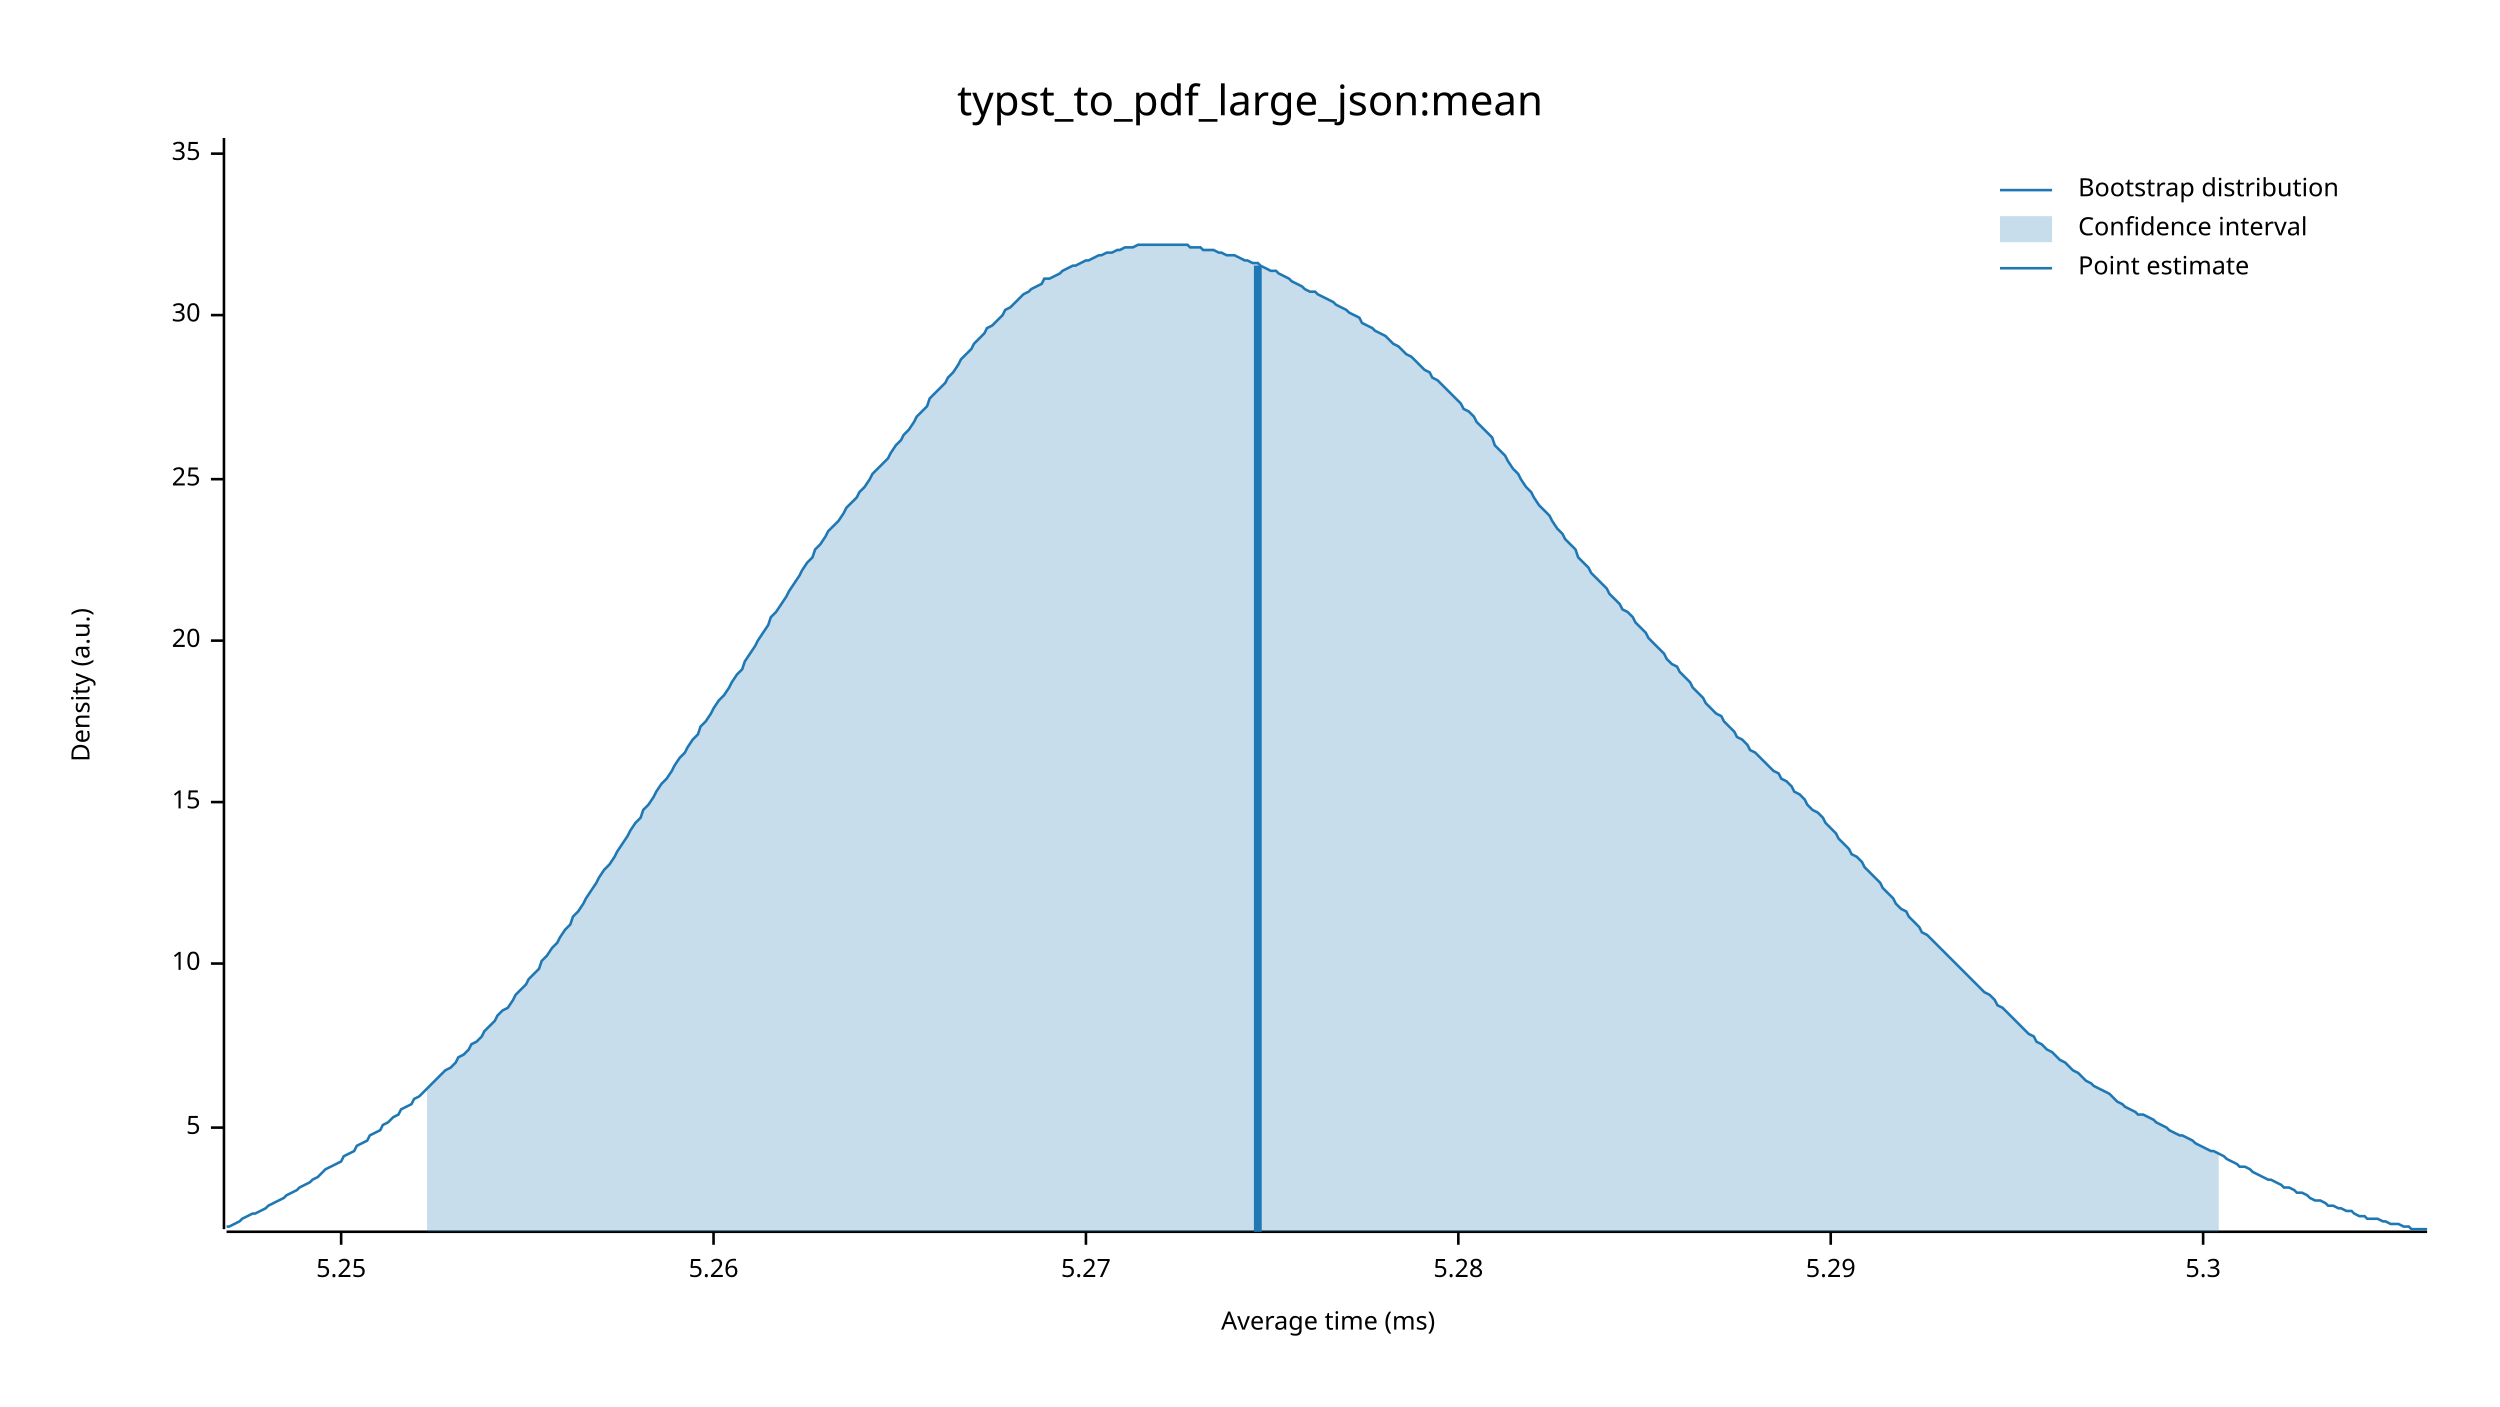
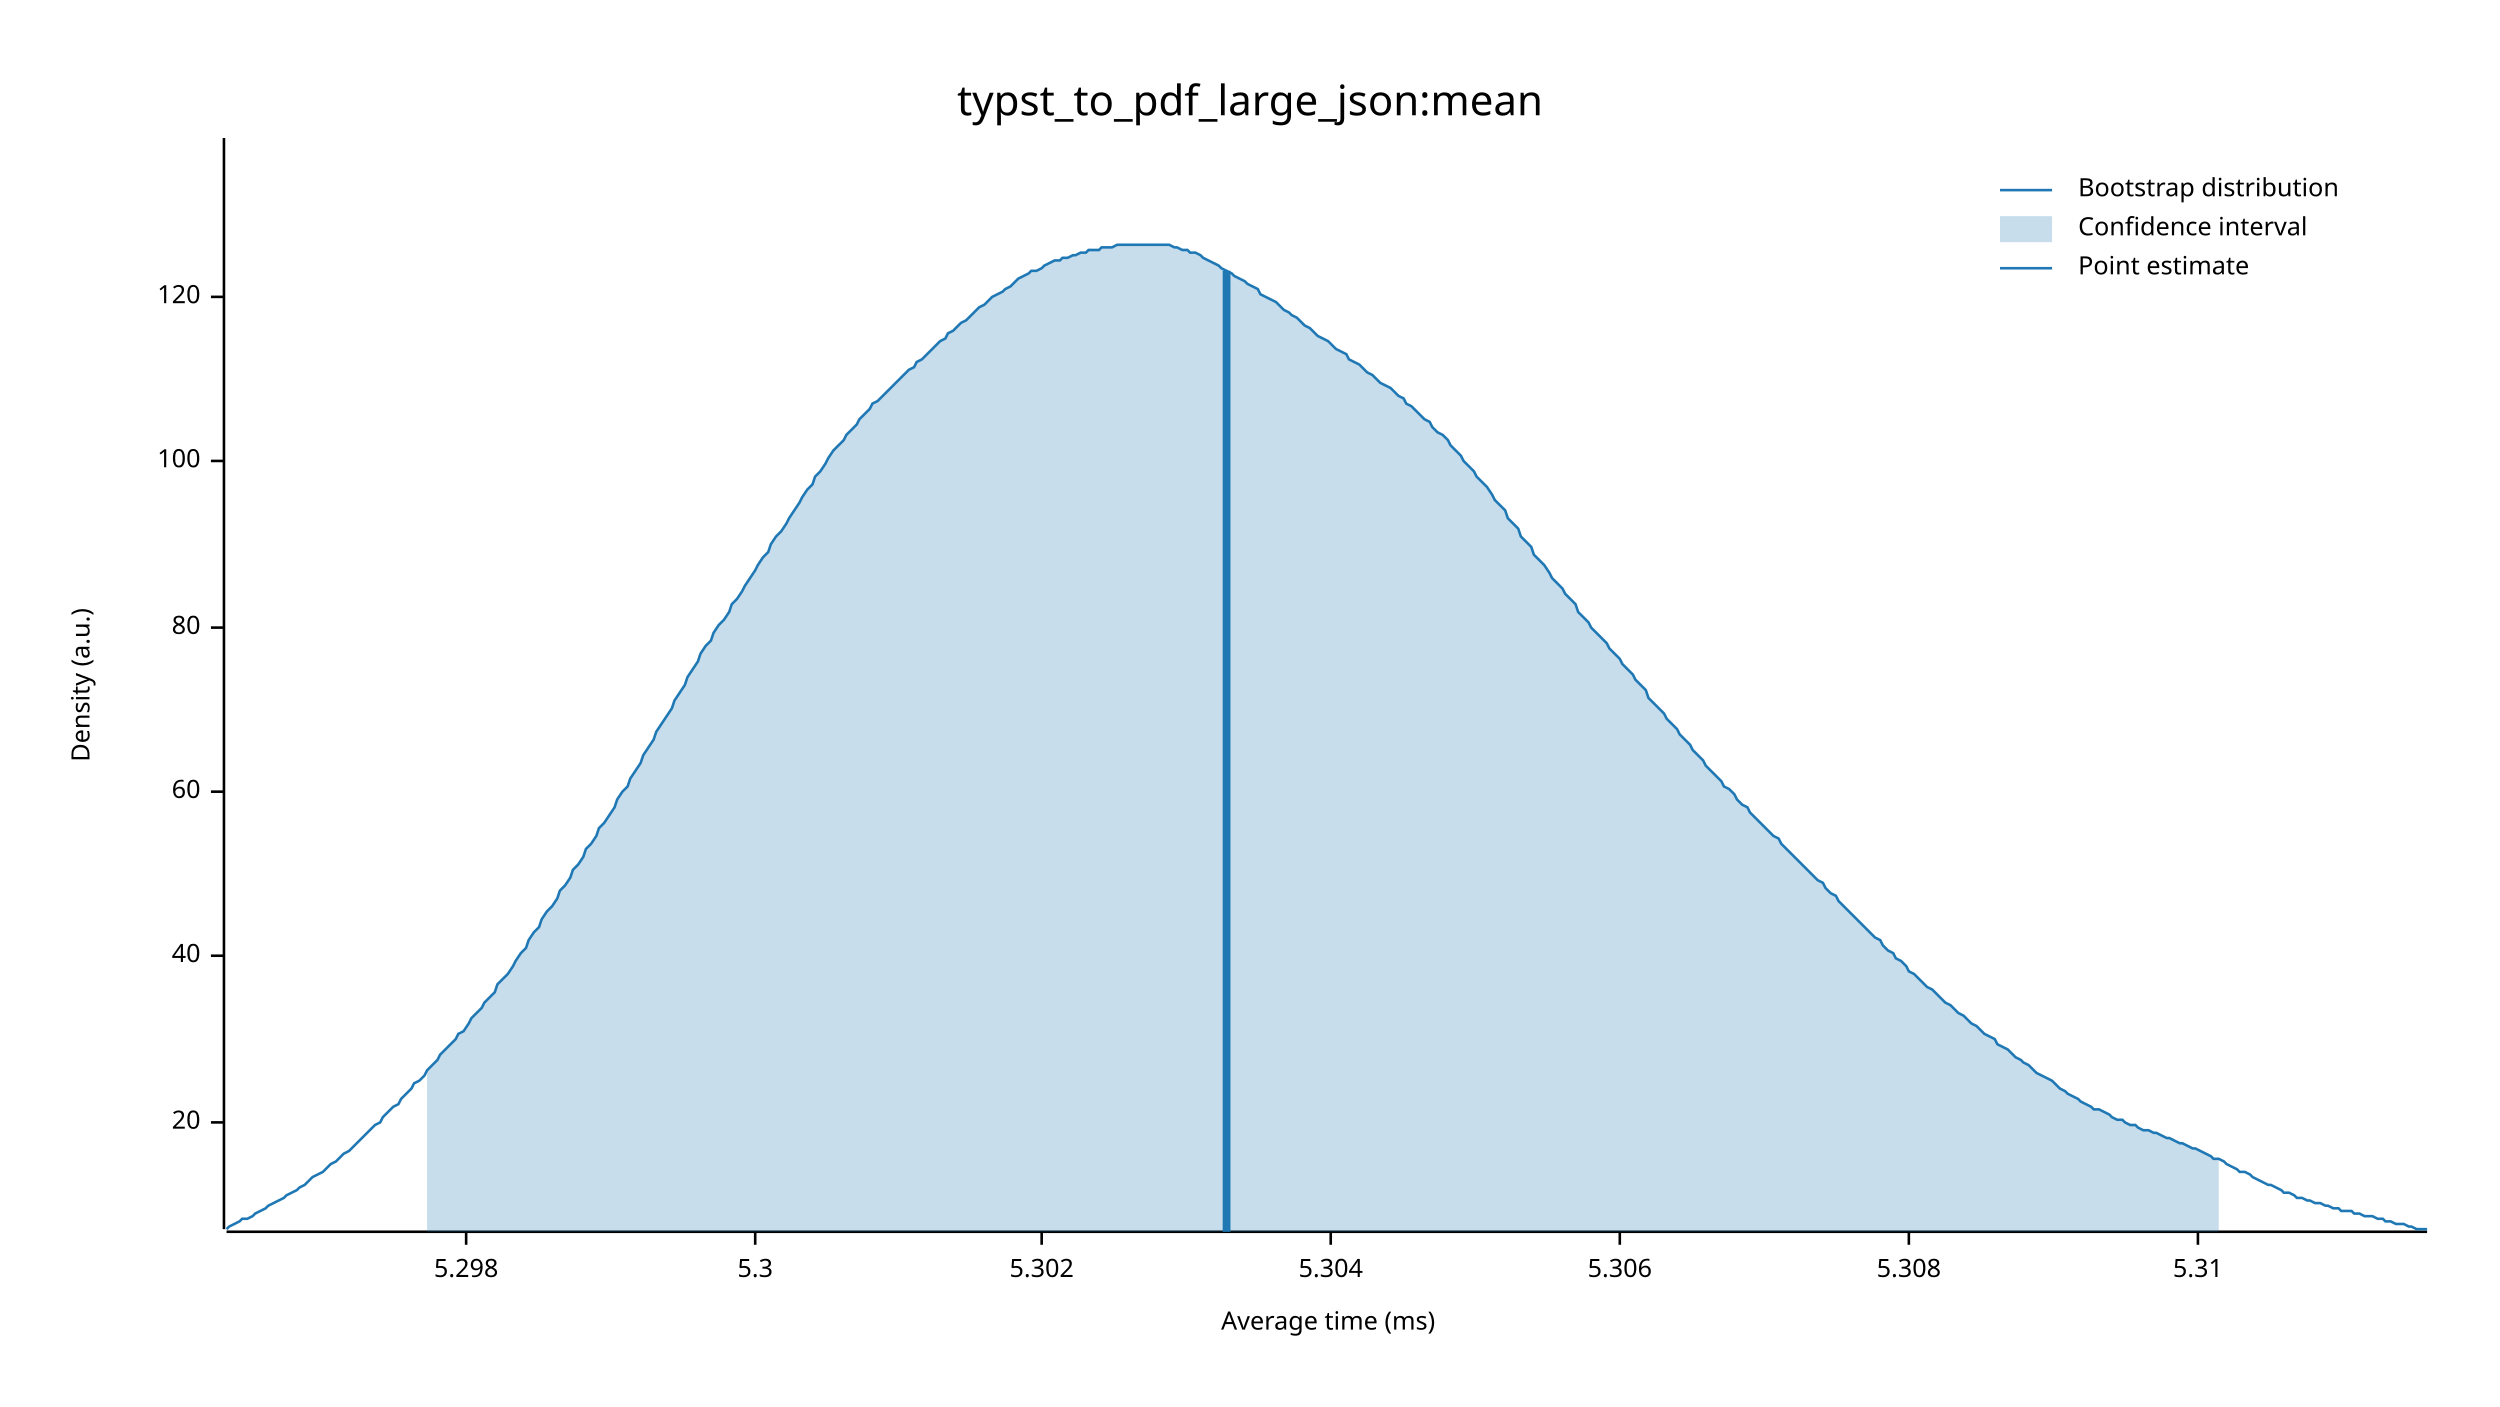
<svg xmlns="http://www.w3.org/2000/svg" width="960" height="540" viewBox="0 0 960 540">
  <text x="480" y="32" dy="0.76em" text-anchor="middle" font-family="sans-serif" font-size="16.129" opacity="1" fill="#000000">
typst_to_pdf_large_json:mean
</text>
  <text x="27" y="263" dy="0.76em" text-anchor="middle" font-family="sans-serif" font-size="9.677" opacity="1" fill="#000000" transform="rotate(270, 27, 263)">
Density (a.u.)
</text>
  <text x="510" y="513" dy="-0.5ex" text-anchor="middle" font-family="sans-serif" font-size="9.677" opacity="1" fill="#000000">
Average time (ms)
</text>
  <polyline fill="none" opacity="1" stroke="#000000" stroke-width="1" points="86,53 86,472 " />
-   <text x="77" y="433" dy="0.5ex" text-anchor="end" font-family="sans-serif" font-size="9.677" opacity="1" fill="#000000">
- 5
- </text>
-   <polyline fill="none" opacity="1" stroke="#000000" stroke-width="1" points="81,433 86,433 " />
-   <text x="77" y="370" dy="0.5ex" text-anchor="end" font-family="sans-serif" font-size="9.677" opacity="1" fill="#000000">
- 10
- </text>
-   <polyline fill="none" opacity="1" stroke="#000000" stroke-width="1" points="81,370 86,370 " />
-   <text x="77" y="308" dy="0.5ex" text-anchor="end" font-family="sans-serif" font-size="9.677" opacity="1" fill="#000000">
- 15
- </text>
-   <polyline fill="none" opacity="1" stroke="#000000" stroke-width="1" points="81,308 86,308 " />
-   <text x="77" y="246" dy="0.5ex" text-anchor="end" font-family="sans-serif" font-size="9.677" opacity="1" fill="#000000">
+   <text x="77" y="431" dy="0.5ex" text-anchor="end" font-family="sans-serif" font-size="9.677" opacity="1" fill="#000000">
20
</text>
-   <polyline fill="none" opacity="1" stroke="#000000" stroke-width="1" points="81,246 86,246 " />
-   <text x="77" y="184" dy="0.5ex" text-anchor="end" font-family="sans-serif" font-size="9.677" opacity="1" fill="#000000">
- 25
+   <polyline fill="none" opacity="1" stroke="#000000" stroke-width="1" points="81,431 86,431 " />
+   <text x="77" y="367" dy="0.5ex" text-anchor="end" font-family="sans-serif" font-size="9.677" opacity="1" fill="#000000">
+ 40
</text>
-   <polyline fill="none" opacity="1" stroke="#000000" stroke-width="1" points="81,184 86,184 " />
-   <text x="77" y="121" dy="0.5ex" text-anchor="end" font-family="sans-serif" font-size="9.677" opacity="1" fill="#000000">
- 30
+   <polyline fill="none" opacity="1" stroke="#000000" stroke-width="1" points="81,367 86,367 " />
+   <text x="77" y="304" dy="0.5ex" text-anchor="end" font-family="sans-serif" font-size="9.677" opacity="1" fill="#000000">
+ 60
</text>
-   <polyline fill="none" opacity="1" stroke="#000000" stroke-width="1" points="81,121 86,121 " />
-   <text x="77" y="59" dy="0.5ex" text-anchor="end" font-family="sans-serif" font-size="9.677" opacity="1" fill="#000000">
- 35
+   <polyline fill="none" opacity="1" stroke="#000000" stroke-width="1" points="81,304 86,304 " />
+   <text x="77" y="241" dy="0.5ex" text-anchor="end" font-family="sans-serif" font-size="9.677" opacity="1" fill="#000000">
+ 80
</text>
-   <polyline fill="none" opacity="1" stroke="#000000" stroke-width="1" points="81,59 86,59 " />
+   <polyline fill="none" opacity="1" stroke="#000000" stroke-width="1" points="81,241 86,241 " />
+   <text x="77" y="177" dy="0.5ex" text-anchor="end" font-family="sans-serif" font-size="9.677" opacity="1" fill="#000000">
+ 100
+ </text>
+   <polyline fill="none" opacity="1" stroke="#000000" stroke-width="1" points="81,177 86,177 " />
+   <text x="77" y="114" dy="0.5ex" text-anchor="end" font-family="sans-serif" font-size="9.677" opacity="1" fill="#000000">
+ 120
+ </text>
+   <polyline fill="none" opacity="1" stroke="#000000" stroke-width="1" points="81,114 86,114 " />
  <polyline fill="none" opacity="1" stroke="#000000" stroke-width="1" points="87,473 932,473 " />
-   <text x="131" y="483" dy="0.76em" text-anchor="middle" font-family="sans-serif" font-size="9.677" opacity="1" fill="#000000">
- 5.25
+   <text x="179" y="483" dy="0.76em" text-anchor="middle" font-family="sans-serif" font-size="9.677" opacity="1" fill="#000000">
+ 5.298
</text>
-   <polyline fill="none" opacity="1" stroke="#000000" stroke-width="1" points="131,473 131,478 " />
-   <text x="274" y="483" dy="0.76em" text-anchor="middle" font-family="sans-serif" font-size="9.677" opacity="1" fill="#000000">
- 5.26
- </text>
-   <polyline fill="none" opacity="1" stroke="#000000" stroke-width="1" points="274,473 274,478 " />
-   <text x="417" y="483" dy="0.76em" text-anchor="middle" font-family="sans-serif" font-size="9.677" opacity="1" fill="#000000">
- 5.27
- </text>
-   <polyline fill="none" opacity="1" stroke="#000000" stroke-width="1" points="417,473 417,478 " />
-   <text x="560" y="483" dy="0.76em" text-anchor="middle" font-family="sans-serif" font-size="9.677" opacity="1" fill="#000000">
- 5.28
- </text>
-   <polyline fill="none" opacity="1" stroke="#000000" stroke-width="1" points="560,473 560,478 " />
-   <text x="703" y="483" dy="0.76em" text-anchor="middle" font-family="sans-serif" font-size="9.677" opacity="1" fill="#000000">
- 5.29
- </text>
-   <polyline fill="none" opacity="1" stroke="#000000" stroke-width="1" points="703,473 703,478 " />
-   <text x="846" y="483" dy="0.76em" text-anchor="middle" font-family="sans-serif" font-size="9.677" opacity="1" fill="#000000">
+   <polyline fill="none" opacity="1" stroke="#000000" stroke-width="1" points="179,473 179,478 " />
+   <text x="290" y="483" dy="0.76em" text-anchor="middle" font-family="sans-serif" font-size="9.677" opacity="1" fill="#000000">
5.3
</text>
-   <polyline fill="none" opacity="1" stroke="#000000" stroke-width="1" points="846,473 846,478 " />
-   <polyline fill="none" opacity="1" stroke="#1F78B4" stroke-width="1" points="87,471 88,471 90,470 92,469 93,468 95,467 97,466 98,466 100,465 102,464 103,463 105,462 107,461 109,460 110,459 112,458 114,457 115,456 117,455 119,454 120,453 122,452 124,450 125,449 127,448 129,447 131,446 132,444 134,443 136,442 137,440 139,439 141,438 142,436 144,435 146,434 147,432 149,431 151,429 153,428 154,426 156,425 158,424 159,422 161,421 163,419 164,418 166,416 168,414 169,413 171,411 173,410 175,408 176,406 178,405 180,403 181,401 183,400 185,398 186,396 188,394 190,392 191,390 193,388 195,387 197,384 198,382 200,380 202,378 203,376 205,374 207,372 208,369 210,367 212,364 214,362 215,360 217,357 219,355 220,352 222,350 224,347 225,345 227,342 229,339 230,337 232,334 234,332 236,329 237,327 239,324 241,321 242,319 244,316 246,314 247,311 249,309 251,306 252,304 254,301 256,299 258,296 259,294 261,291 263,289 264,287 266,284 268,282 269,279 271,277 273,274 274,272 276,269 278,267 280,264 281,262 283,259 285,257 286,254 288,251 290,248 291,246 293,243 295,240 296,237 298,235 300,232 302,229 303,227 305,224 307,221 308,219 310,216 312,214 313,211 315,209 317,206 318,204 320,202 322,200 324,197 325,195 327,193 329,191 330,189 332,187 334,184 335,182 337,180 339,178 341,176 342,174 344,171 346,169 347,167 349,165 351,162 352,160 354,158 356,156 357,153 359,151 361,149 363,147 364,145 366,143 368,140 369,138 371,136 373,134 374,132 376,130 378,128 379,126 381,125 383,123 385,121 386,119 388,118 390,116 391,115 393,113 395,112 396,111 398,110 400,109 401,107 403,107 405,106 407,105 408,104 410,103 412,102 413,102 415,101 417,100 418,100 420,99 422,98 423,98 425,97 427,97 429,96 430,96 432,95 434,95 435,95 437,94 439,94 440,94 442,94 444,94 445,94 447,94 449,94 451,94 452,94 454,94 456,94 457,95 459,95 461,95 462,96 464,96 466,96 468,97 469,97 471,98 473,98 474,98 476,99 478,100 479,100 481,101 483,101 484,102 486,103 488,104 490,104 491,105 493,106 495,107 496,108 498,109 500,110 501,111 503,112 505,112 506,113 508,114 510,115 512,116 513,117 515,118 517,119 518,120 520,121 522,122 523,124 525,125 527,126 528,127 530,128 532,129 534,131 535,132 537,133 539,135 540,136 542,137 544,139 545,140 547,142 549,143 550,145 552,146 554,148 556,150 557,151 559,153 561,155 562,157 564,158 566,160 567,162 569,164 571,166 573,168 574,171 576,173 578,175 579,177 581,180 583,182 584,184 586,187 588,189 589,191 591,194 593,196 595,198 596,200 598,203 600,205 601,207 603,209 605,211 606,214 608,216 610,218 611,220 613,222 615,224 617,226 618,228 620,230 622,232 623,234 625,235 627,237 628,239 630,241 632,243 633,245 635,247 637,249 639,251 640,253 642,255 644,256 645,258 647,260 649,262 650,264 652,266 654,268 655,270 657,272 659,274 661,275 662,277 664,279 666,281 667,283 669,284 671,286 672,288 674,289 676,291 677,292 679,294 681,296 683,297 684,299 686,300 688,302 689,304 691,305 693,307 694,309 696,311 698,312 700,314 701,316 703,318 705,320 706,322 708,324 710,326 711,328 713,329 715,331 716,333 718,335 720,337 722,339 723,341 725,343 727,345 728,347 730,349 732,350 733,352 735,354 737,356 738,358 740,359 742,361 744,363 745,364 747,366 749,368 750,369 752,371 754,373 755,374 757,376 759,378 760,379 762,381 764,382 766,384 767,386 769,387 771,389 772,390 774,392 776,394 777,395 779,397 781,398 782,400 784,401 786,403 788,404 789,405 791,407 793,408 794,409 796,411 798,412 799,413 801,415 803,416 804,417 806,418 808,419 810,420 811,421 813,423 815,424 816,425 818,426 820,427 821,428 823,428 825,429 827,430 828,431 830,432 832,433 833,434 835,435 837,436 838,436 840,437 842,438 843,439 845,440 847,441 849,442 850,442 852,443 854,444 855,445 857,446 859,447 860,448 862,448 864,449 865,450 867,451 869,452 871,453 872,453 874,454 876,455 877,456 879,456 881,457 882,458 884,458 886,459 887,460 889,461 891,461 893,462 894,463 896,463 898,464 899,464 901,465 903,465 904,466 906,467 908,467 909,468 911,468 913,468 915,469 916,469 918,470 920,470 921,470 923,471 925,471 926,472 928,472 930,472 932,472 " />
-   <polygon opacity="0.25" fill="#1F78B4" points="164,418 166,416 168,414 169,413 171,411 173,410 175,408 176,406 178,405 180,403 181,401 183,400 185,398 186,396 188,394 190,392 191,390 193,388 195,387 197,384 198,382 200,380 202,378 203,376 205,374 207,372 208,369 210,367 212,364 214,362 215,360 217,357 219,355 220,352 222,350 224,347 225,345 227,342 229,339 230,337 232,334 234,332 236,329 237,327 239,324 241,321 242,319 244,316 246,314 247,311 249,309 251,306 252,304 254,301 256,299 258,296 259,294 261,291 263,289 264,287 266,284 268,282 269,279 271,277 273,274 274,272 276,269 278,267 280,264 281,262 283,259 285,257 286,254 288,251 290,248 291,246 293,243 295,240 296,237 298,235 300,232 302,229 303,227 305,224 307,221 308,219 310,216 312,214 313,211 315,209 317,206 318,204 320,202 322,200 324,197 325,195 327,193 329,191 330,189 332,187 334,184 335,182 337,180 339,178 341,176 342,174 344,171 346,169 347,167 349,165 351,162 352,160 354,158 356,156 357,153 359,151 361,149 363,147 364,145 366,143 368,140 369,138 371,136 373,134 374,132 376,130 378,128 379,126 381,125 383,123 385,121 386,119 388,118 390,116 391,115 393,113 395,112 396,111 398,110 400,109 401,107 403,107 405,106 407,105 408,104 410,103 412,102 413,102 415,101 417,100 418,100 420,99 422,98 423,98 425,97 427,97 429,96 430,96 432,95 434,95 435,95 437,94 439,94 440,94 442,94 444,94 445,94 447,94 449,94 451,94 452,94 454,94 456,94 457,95 459,95 461,95 462,96 464,96 466,96 468,97 469,97 471,98 473,98 474,98 476,99 478,100 479,100 481,101 483,101 484,102 486,103 488,104 490,104 491,105 493,106 495,107 496,108 498,109 500,110 501,111 503,112 505,112 506,113 508,114 510,115 512,116 513,117 515,118 517,119 518,120 520,121 522,122 523,124 525,125 527,126 528,127 530,128 532,129 534,131 535,132 537,133 539,135 540,136 542,137 544,139 545,140 547,142 549,143 550,145 552,146 554,148 556,150 557,151 559,153 561,155 562,157 564,158 566,160 567,162 569,164 571,166 573,168 574,171 576,173 578,175 579,177 581,180 583,182 584,184 586,187 588,189 589,191 591,194 593,196 595,198 596,200 598,203 600,205 601,207 603,209 605,211 606,214 608,216 610,218 611,220 613,222 615,224 617,226 618,228 620,230 622,232 623,234 625,235 627,237 628,239 630,241 632,243 633,245 635,247 637,249 639,251 640,253 642,255 644,256 645,258 647,260 649,262 650,264 652,266 654,268 655,270 657,272 659,274 661,275 662,277 664,279 666,281 667,283 669,284 671,286 672,288 674,289 676,291 677,292 679,294 681,296 683,297 684,299 686,300 688,302 689,304 691,305 693,307 694,309 696,311 698,312 700,314 701,316 703,318 705,320 706,322 708,324 710,326 711,328 713,329 715,331 716,333 718,335 720,337 722,339 723,341 725,343 727,345 728,347 730,349 732,350 733,352 735,354 737,356 738,358 740,359 742,361 744,363 745,364 747,366 749,368 750,369 752,371 754,373 755,374 757,376 759,378 760,379 762,381 764,382 766,384 767,386 769,387 771,389 772,390 774,392 776,394 777,395 779,397 781,398 782,400 784,401 786,403 788,404 789,405 791,407 793,408 794,409 796,411 798,412 799,413 801,415 803,416 804,417 806,418 808,419 810,420 811,421 813,423 815,424 816,425 818,426 820,427 821,428 823,428 825,429 827,430 828,431 830,432 832,433 833,434 835,435 837,436 838,436 840,437 842,438 843,439 845,440 847,441 849,442 850,442 852,443 852,473 164,473 " />
-   <polyline fill="none" opacity="1" stroke="#1F78B4" stroke-width="3" points="483,473 483,102 " />
+   <polyline fill="none" opacity="1" stroke="#000000" stroke-width="1" points="290,473 290,478 " />
+   <text x="400" y="483" dy="0.76em" text-anchor="middle" font-family="sans-serif" font-size="9.677" opacity="1" fill="#000000">
+ 5.302
+ </text>
+   <polyline fill="none" opacity="1" stroke="#000000" stroke-width="1" points="400,473 400,478 " />
+   <text x="511" y="483" dy="0.76em" text-anchor="middle" font-family="sans-serif" font-size="9.677" opacity="1" fill="#000000">
+ 5.304
+ </text>
+   <polyline fill="none" opacity="1" stroke="#000000" stroke-width="1" points="511,473 511,478 " />
+   <text x="622" y="483" dy="0.76em" text-anchor="middle" font-family="sans-serif" font-size="9.677" opacity="1" fill="#000000">
+ 5.306
+ </text>
+   <polyline fill="none" opacity="1" stroke="#000000" stroke-width="1" points="622,473 622,478 " />
+   <text x="733" y="483" dy="0.76em" text-anchor="middle" font-family="sans-serif" font-size="9.677" opacity="1" fill="#000000">
+ 5.308
+ </text>
+   <polyline fill="none" opacity="1" stroke="#000000" stroke-width="1" points="733,473 733,478 " />
+   <text x="844" y="483" dy="0.76em" text-anchor="middle" font-family="sans-serif" font-size="9.677" opacity="1" fill="#000000">
+ 5.31
+ </text>
+   <polyline fill="none" opacity="1" stroke="#000000" stroke-width="1" points="844,473 844,478 " />
+   <polyline fill="none" opacity="1" stroke="#1F78B4" stroke-width="1" points="87,472 88,471 90,470 92,469 93,468 95,468 97,467 98,466 100,465 102,464 103,463 105,462 107,461 109,460 110,459 112,458 114,457 115,456 117,455 119,453 120,452 122,451 124,450 125,449 127,447 129,446 131,444 132,443 134,442 136,440 137,439 139,437 141,435 142,434 144,432 146,431 147,429 149,427 151,425 153,424 154,422 156,420 158,418 159,416 161,415 163,413 164,411 166,409 168,407 169,405 171,403 173,401 175,399 176,397 178,396 180,393 181,391 183,389 185,387 186,385 188,383 190,381 191,378 193,376 195,374 197,371 198,369 200,366 202,364 203,361 205,358 207,356 208,353 210,350 212,348 214,345 215,342 217,340 219,337 220,334 222,332 224,329 225,326 227,324 229,321 230,318 232,316 234,313 236,310 237,307 239,304 241,302 242,299 244,296 246,293 247,290 249,287 251,284 252,281 254,278 256,275 258,272 259,269 261,266 263,263 264,260 266,257 268,254 269,251 271,248 273,246 274,243 276,240 278,238 280,235 281,232 283,230 285,227 286,225 288,222 290,219 291,217 293,214 295,212 296,209 298,206 300,204 302,201 303,199 305,196 307,193 308,191 310,188 312,186 313,183 315,181 317,178 318,176 320,173 322,171 324,169 325,167 327,165 329,163 330,161 332,159 334,157 335,155 337,154 339,152 341,150 342,149 344,147 346,145 347,144 349,142 351,141 352,139 354,138 356,136 357,135 359,133 361,131 363,130 364,128 366,127 368,125 369,124 371,123 373,121 374,120 376,118 378,117 379,116 381,114 383,113 385,112 386,111 388,110 390,108 391,107 393,106 395,105 396,104 398,104 400,103 401,102 403,101 405,100 407,100 408,99 410,99 412,98 413,98 415,97 417,97 418,96 420,96 422,96 423,95 425,95 427,95 429,94 430,94 432,94 434,94 435,94 437,94 439,94 440,94 442,94 444,94 445,94 447,94 449,94 451,95 452,95 454,96 456,96 457,97 459,97 461,98 462,99 464,100 466,101 468,102 469,103 471,104 473,105 474,106 476,107 478,108 479,109 481,110 483,111 484,113 486,114 488,115 490,116 491,117 493,119 495,120 496,121 498,122 500,124 501,125 503,126 505,128 506,129 508,130 510,131 512,133 513,134 515,135 517,136 518,138 520,139 522,140 523,141 525,143 527,144 528,145 530,147 532,148 534,149 535,150 537,152 539,153 540,155 542,156 544,158 545,159 547,161 549,162 550,164 552,166 554,167 556,169 557,171 559,173 561,175 562,177 564,179 566,181 567,183 569,185 571,187 573,190 574,192 576,194 578,196 579,199 581,201 583,203 584,206 586,208 588,210 589,213 591,215 593,217 595,220 596,222 598,224 600,226 601,228 603,230 605,232 606,235 608,237 610,239 611,241 613,243 615,245 617,247 618,249 620,251 622,253 623,255 625,257 627,259 628,261 630,263 632,265 633,268 635,270 637,272 639,274 640,276 642,278 644,280 645,282 647,284 649,286 650,288 652,290 654,292 655,294 657,296 659,298 661,300 662,302 664,303 666,305 667,307 669,309 671,310 672,312 674,314 676,316 677,317 679,319 681,321 683,322 684,324 686,326 688,328 689,329 691,331 693,333 694,334 696,336 698,338 700,339 701,341 703,343 705,344 706,346 708,348 710,350 711,351 713,353 715,355 716,356 718,358 720,360 722,361 723,363 725,365 727,366 728,368 730,369 732,371 733,373 735,374 737,376 738,377 740,379 742,380 744,382 745,383 747,385 749,386 750,387 752,389 754,390 755,391 757,393 759,394 760,395 762,397 764,398 766,399 767,401 769,402 771,403 772,404 774,406 776,407 777,408 779,409 781,411 782,412 784,413 786,414 788,415 789,416 791,418 793,419 794,420 796,421 798,422 799,423 801,424 803,425 804,426 806,426 808,427 810,428 811,429 813,430 815,430 816,431 818,432 820,432 821,433 823,434 825,434 827,435 828,435 830,436 832,437 833,437 835,438 837,439 838,439 840,440 842,441 843,441 845,442 847,443 849,444 850,445 852,445 854,446 855,447 857,448 859,449 860,450 862,450 864,451 865,452 867,453 869,454 871,455 872,455 874,456 876,457 877,458 879,458 881,459 882,460 884,460 886,461 887,461 889,462 891,462 893,463 894,463 896,464 898,464 899,465 901,465 903,465 904,466 906,466 908,467 909,467 911,467 913,468 915,468 916,469 918,469 920,470 921,470 923,470 925,471 926,471 928,472 930,472 932,472 " />
+   <polygon opacity="0.25" fill="#1F78B4" points="164,411 166,409 168,407 169,405 171,403 173,401 175,399 176,397 178,396 180,393 181,391 183,389 185,387 186,385 188,383 190,381 191,378 193,376 195,374 197,371 198,369 200,366 202,364 203,361 205,358 207,356 208,353 210,350 212,348 214,345 215,342 217,340 219,337 220,334 222,332 224,329 225,326 227,324 229,321 230,318 232,316 234,313 236,310 237,307 239,304 241,302 242,299 244,296 246,293 247,290 249,287 251,284 252,281 254,278 256,275 258,272 259,269 261,266 263,263 264,260 266,257 268,254 269,251 271,248 273,246 274,243 276,240 278,238 280,235 281,232 283,230 285,227 286,225 288,222 290,219 291,217 293,214 295,212 296,209 298,206 300,204 302,201 303,199 305,196 307,193 308,191 310,188 312,186 313,183 315,181 317,178 318,176 320,173 322,171 324,169 325,167 327,165 329,163 330,161 332,159 334,157 335,155 337,154 339,152 341,150 342,149 344,147 346,145 347,144 349,142 351,141 352,139 354,138 356,136 357,135 359,133 361,131 363,130 364,128 366,127 368,125 369,124 371,123 373,121 374,120 376,118 378,117 379,116 381,114 383,113 385,112 386,111 388,110 390,108 391,107 393,106 395,105 396,104 398,104 400,103 401,102 403,101 405,100 407,100 408,99 410,99 412,98 413,98 415,97 417,97 418,96 420,96 422,96 423,95 425,95 427,95 429,94 430,94 432,94 434,94 435,94 437,94 439,94 440,94 442,94 444,94 445,94 447,94 449,94 451,95 452,95 454,96 456,96 457,97 459,97 461,98 462,99 464,100 466,101 468,102 469,103 471,104 473,105 474,106 476,107 478,108 479,109 481,110 483,111 484,113 486,114 488,115 490,116 491,117 493,119 495,120 496,121 498,122 500,124 501,125 503,126 505,128 506,129 508,130 510,131 512,133 513,134 515,135 517,136 518,138 520,139 522,140 523,141 525,143 527,144 528,145 530,147 532,148 534,149 535,150 537,152 539,153 540,155 542,156 544,158 545,159 547,161 549,162 550,164 552,166 554,167 556,169 557,171 559,173 561,175 562,177 564,179 566,181 567,183 569,185 571,187 573,190 574,192 576,194 578,196 579,199 581,201 583,203 584,206 586,208 588,210 589,213 591,215 593,217 595,220 596,222 598,224 600,226 601,228 603,230 605,232 606,235 608,237 610,239 611,241 613,243 615,245 617,247 618,249 620,251 622,253 623,255 625,257 627,259 628,261 630,263 632,265 633,268 635,270 637,272 639,274 640,276 642,278 644,280 645,282 647,284 649,286 650,288 652,290 654,292 655,294 657,296 659,298 661,300 662,302 664,303 666,305 667,307 669,309 671,310 672,312 674,314 676,316 677,317 679,319 681,321 683,322 684,324 686,326 688,328 689,329 691,331 693,333 694,334 696,336 698,338 700,339 701,341 703,343 705,344 706,346 708,348 710,350 711,351 713,353 715,355 716,356 718,358 720,360 722,361 723,363 725,365 727,366 728,368 730,369 732,371 733,373 735,374 737,376 738,377 740,379 742,380 744,382 745,383 747,385 749,386 750,387 752,389 754,390 755,391 757,393 759,394 760,395 762,397 764,398 766,399 767,401 769,402 771,403 772,404 774,406 776,407 777,408 779,409 781,411 782,412 784,413 786,414 788,415 789,416 791,418 793,419 794,420 796,421 798,422 799,423 801,424 803,425 804,426 806,426 808,427 810,428 811,429 813,430 815,430 816,431 818,432 820,432 821,433 823,434 825,434 827,435 828,435 830,436 832,437 833,437 835,438 837,439 838,439 840,440 842,441 843,441 845,442 847,443 849,444 850,445 852,445 852,473 164,473 " />
+   <polyline fill="none" opacity="1" stroke="#1F78B4" stroke-width="3" points="471,473 471,104 " />
  <text x="798" y="68" dy="0.76em" text-anchor="start" font-family="sans-serif" font-size="9.677" opacity="1" fill="#000000">
Bootstrap distribution
</text>
  <text x="798" y="83" dy="0.76em" text-anchor="start" font-family="sans-serif" font-size="9.677" opacity="1" fill="#000000">
Confidence interval
</text>
  <text x="798" y="98" dy="0.76em" text-anchor="start" font-family="sans-serif" font-size="9.677" opacity="1" fill="#000000">
Point estimate
</text>
  <polyline fill="none" opacity="1" stroke="#1F78B4" stroke-width="1" points="768,73 788,73 " />
  <rect x="768" y="83" width="20" height="10" opacity="0.25" fill="#1F78B4" stroke="none" />
  <polyline fill="none" opacity="1" stroke="#1F78B4" stroke-width="1" points="768,103 788,103 " />
</svg>
